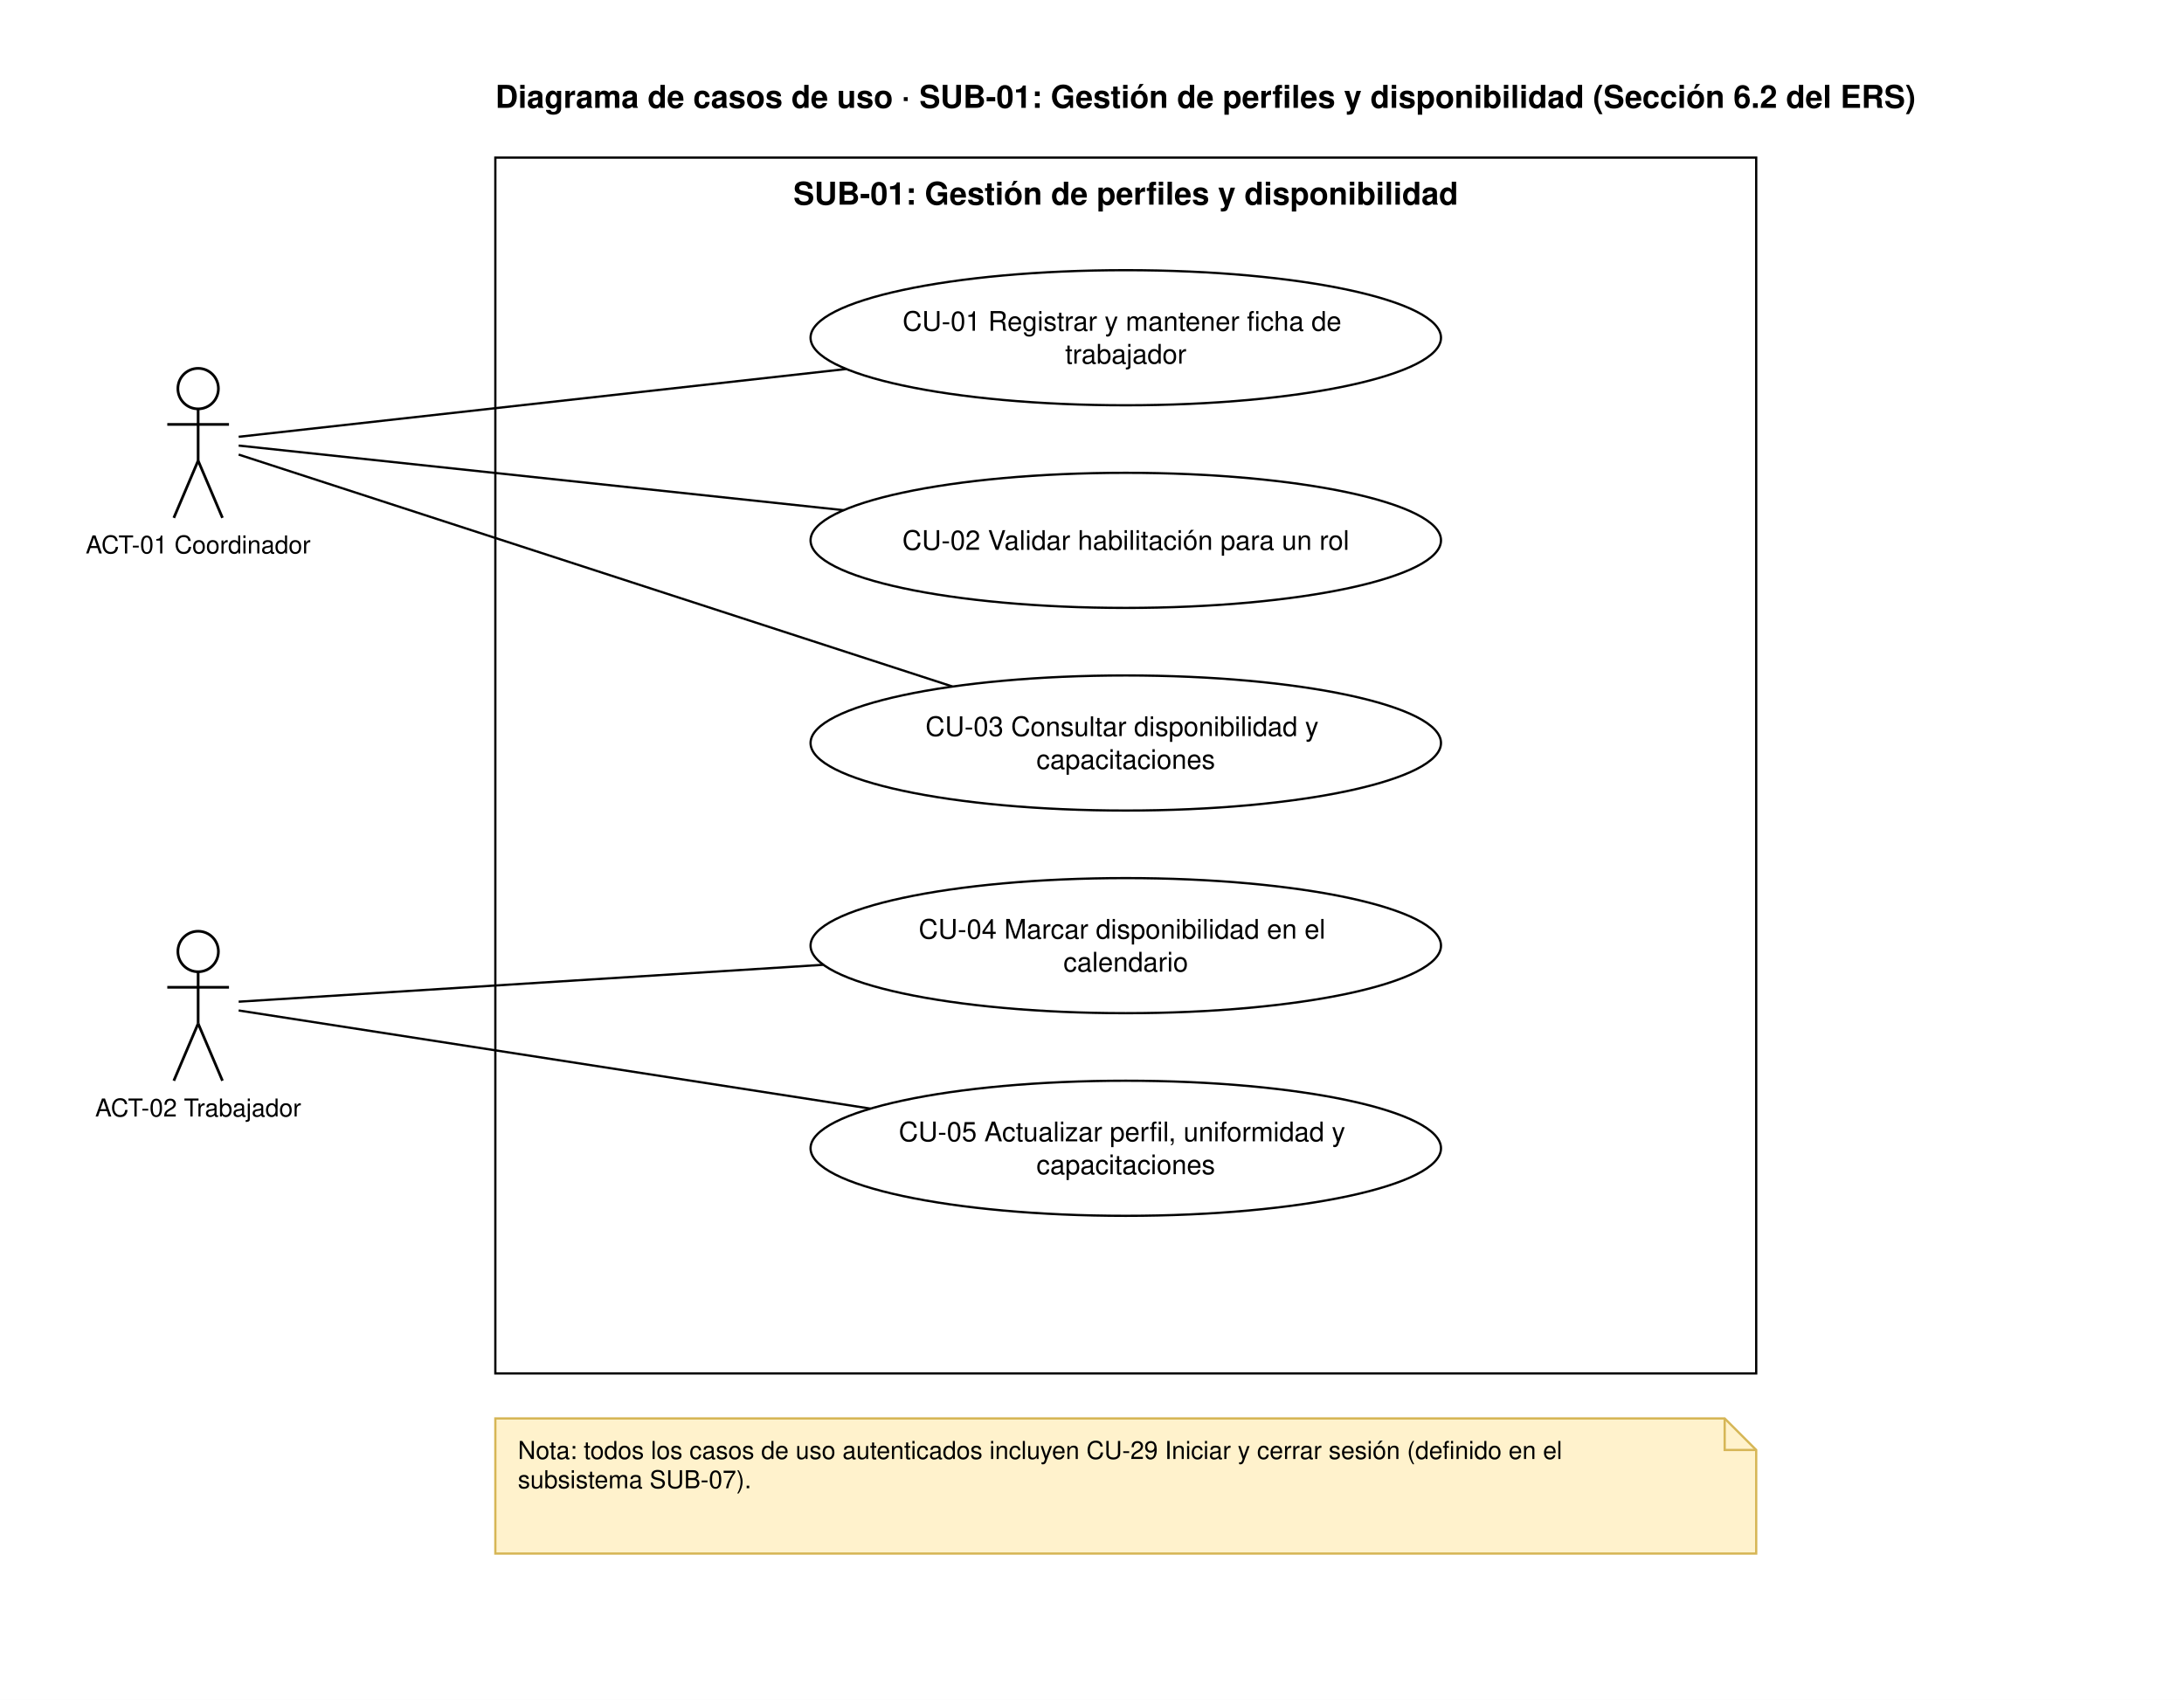
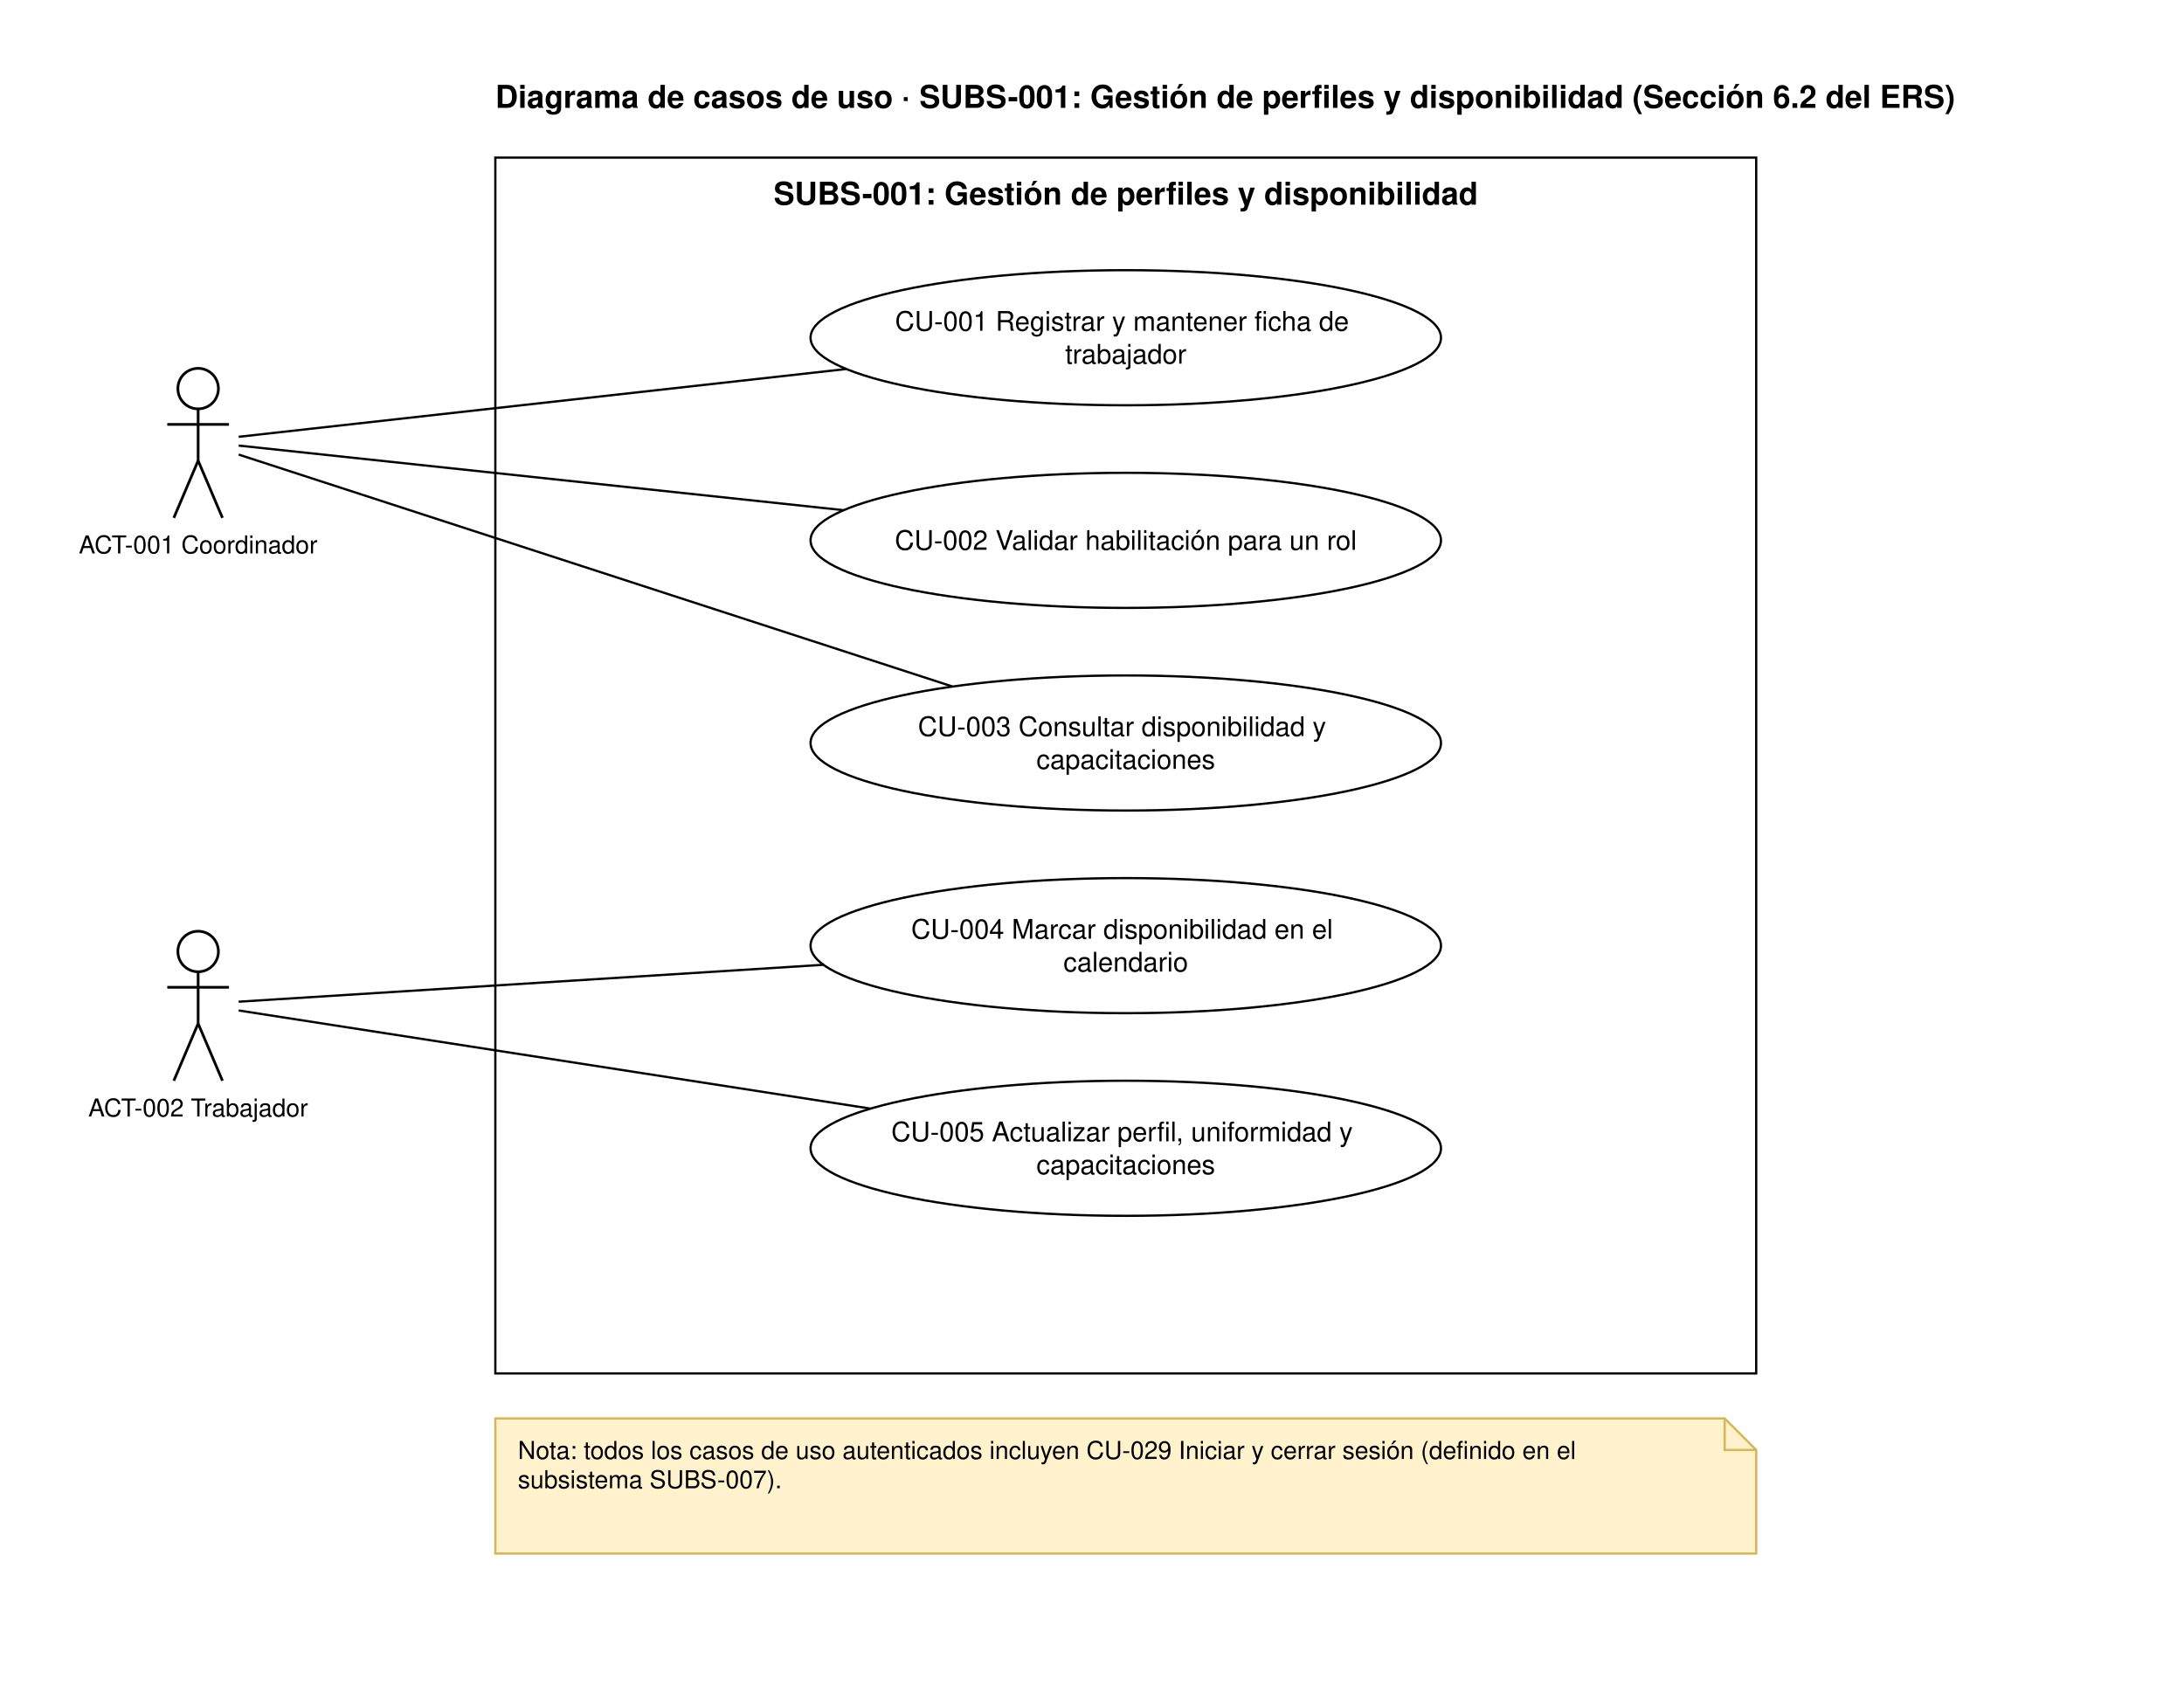
<svg xmlns="http://www.w3.org/2000/svg" viewBox="20.0 -10.0 970.0 755.0" width="970" height="755">
  <rect x="20.0" y="-10.0" width="970.0" height="755.0" fill="#ffffff" />
  <line x1="126.0" y1="184.0" x2="395.8" y2="153.9" stroke="#000000" stroke-width="1" />
  <line x1="126.0" y1="187.9" x2="394.7" y2="216.6" stroke="#000000" stroke-width="1" />
  <line x1="126.0" y1="191.9" x2="443.0" y2="294.9" stroke="#000000" stroke-width="1" />
  <line x1="126.0" y1="434.9" x2="385.7" y2="418.5" stroke="#000000" stroke-width="1" />
  <line x1="126.0" y1="438.8" x2="406.7" y2="482.4" stroke="#000000" stroke-width="1" />
-   <text x="240.0" y="37.9" font-family="Helvetica, Arial, sans-serif" font-size="14" text-anchor="start" fill="#000000" font-weight="bold">Diagrama de casos de uso · SUB-01: Gestión de perfiles y disponibilidad (Sección 6.2 del ERS)</text>
+   <text x="240.0" y="37.9" font-family="Helvetica, Arial, sans-serif" font-size="14" text-anchor="start" fill="#000000" font-weight="bold">Diagrama de casos de uso · SUBS-001: Gestión de perfiles y disponibilidad (Sección 6.2 del ERS)</text>
  <rect x="240.0" y="60.0" width="560.0" height="540.0" fill="none" stroke="#000000" stroke-width="1" />
  <text x="520.0" y="80.9" font-family="Helvetica, Arial, sans-serif" font-size="14" text-anchor="middle" fill="#000000" font-weight="bold">
-     <tspan x="520.0">SUB-01: Gestión de perfiles y disponibilidad</tspan>
+     <tspan x="520.0">SUBS-001: Gestión de perfiles y disponibilidad</tspan>
  </text>
  <circle cx="108.0" cy="162.6" r="9.0" fill="#ffffff" stroke="#000000" stroke-width="1.2" />
  <line x1="108.0" y1="171.6" x2="108.0" y2="194.6" stroke="#000000" stroke-width="1.2" />
  <line x1="94.3" y1="178.5" x2="121.7" y2="178.5" stroke="#000000" stroke-width="1.2" />
  <line x1="108.0" y1="194.6" x2="97.2" y2="220.0" stroke="#000000" stroke-width="1.2" />
  <line x1="108.0" y1="194.6" x2="118.8" y2="220.0" stroke="#000000" stroke-width="1.2" />
  <text x="108.0" y="235.8" font-family="Helvetica, Arial, sans-serif" font-size="11" text-anchor="middle" fill="#000000">
-     <tspan x="108.0">ACT-01 Coordinador</tspan>
+     <tspan x="108.0">ACT-001 Coordinador</tspan>
  </text>
  <circle cx="108.0" cy="412.6" r="9.0" fill="#ffffff" stroke="#000000" stroke-width="1.2" />
  <line x1="108.0" y1="421.6" x2="108.0" y2="444.6" stroke="#000000" stroke-width="1.2" />
  <line x1="94.3" y1="428.5" x2="121.7" y2="428.5" stroke="#000000" stroke-width="1.2" />
  <line x1="108.0" y1="444.6" x2="97.2" y2="470.0" stroke="#000000" stroke-width="1.2" />
  <line x1="108.0" y1="444.6" x2="118.8" y2="470.0" stroke="#000000" stroke-width="1.2" />
  <text x="108.0" y="485.9" font-family="Helvetica, Arial, sans-serif" font-size="11" text-anchor="middle" fill="#000000">
-     <tspan x="108.0">ACT-02 Trabajador</tspan>
+     <tspan x="108.0">ACT-002 Trabajador</tspan>
  </text>
  <ellipse cx="520.0" cy="140.0" rx="140.0" ry="30.0" fill="#ffffff" stroke="#000000" stroke-width="1" />
  <text x="520.0" y="136.9" font-family="Helvetica, Arial, sans-serif" font-size="12" text-anchor="middle" fill="#000000">
-     <tspan x="520.0">CU-01 Registrar y mantener ficha de</tspan>
+     <tspan x="520.0">CU-001 Registrar y mantener ficha de</tspan>
    <tspan x="520.0" dy="14.6">trabajador</tspan>
  </text>
  <ellipse cx="520.0" cy="230.0" rx="140.0" ry="30.0" fill="#ffffff" stroke="#000000" stroke-width="1" />
  <text x="520.0" y="234.2" font-family="Helvetica, Arial, sans-serif" font-size="12" text-anchor="middle" fill="#000000">
-     <tspan x="520.0">CU-02 Validar habilitación para un rol</tspan>
+     <tspan x="520.0">CU-002 Validar habilitación para un rol</tspan>
  </text>
  <ellipse cx="520.0" cy="320.0" rx="140.0" ry="30.0" fill="#ffffff" stroke="#000000" stroke-width="1" />
  <text x="520.0" y="316.9" font-family="Helvetica, Arial, sans-serif" font-size="12" text-anchor="middle" fill="#000000">
-     <tspan x="520.0">CU-03 Consultar disponibilidad y</tspan>
+     <tspan x="520.0">CU-003 Consultar disponibilidad y</tspan>
    <tspan x="520.0" dy="14.6">capacitaciones</tspan>
  </text>
  <ellipse cx="520.0" cy="410.0" rx="140.0" ry="30.0" fill="#ffffff" stroke="#000000" stroke-width="1" />
  <text x="520.0" y="406.9" font-family="Helvetica, Arial, sans-serif" font-size="12" text-anchor="middle" fill="#000000">
-     <tspan x="520.0">CU-04 Marcar disponibilidad en el</tspan>
+     <tspan x="520.0">CU-004 Marcar disponibilidad en el</tspan>
    <tspan x="520.0" dy="14.6">calendario</tspan>
  </text>
  <ellipse cx="520.0" cy="500.0" rx="140.0" ry="30.0" fill="#ffffff" stroke="#000000" stroke-width="1" />
  <text x="520.0" y="496.9" font-family="Helvetica, Arial, sans-serif" font-size="12" text-anchor="middle" fill="#000000">
-     <tspan x="520.0">CU-05 Actualizar perfil, uniformidad y</tspan>
+     <tspan x="520.0">CU-005 Actualizar perfil, uniformidad y</tspan>
    <tspan x="520.0" dy="14.6">capacitaciones</tspan>
  </text>
  <polygon points="240.0,620.0 786.0,620.0 800.0,634.0 800.0,680.0 240.0,680.0" fill="#fff2cc" stroke="#d6b656" stroke-width="1" />
  <polyline points="786.0,620.0 786.0,634.0 800.0,634.0" fill="none" stroke="#d6b656" stroke-width="1" />
-   <text x="250.0" y="638.0" font-family="Helvetica, Arial, sans-serif" font-size="11" text-anchor="start" fill="#000000">Nota: todos los casos de uso autenticados incluyen CU-29 Iniciar y cerrar sesión (definido en el</text>
-   <text x="250.0" y="651.0" font-family="Helvetica, Arial, sans-serif" font-size="11" text-anchor="start" fill="#000000">subsistema SUB-07).</text>
+   <text x="250.0" y="638.0" font-family="Helvetica, Arial, sans-serif" font-size="11" text-anchor="start" fill="#000000">Nota: todos los casos de uso autenticados incluyen CU-029 Iniciar y cerrar sesión (definido en el</text>
+   <text x="250.0" y="651.0" font-family="Helvetica, Arial, sans-serif" font-size="11" text-anchor="start" fill="#000000">subsistema SUBS-007).</text>
</svg>
